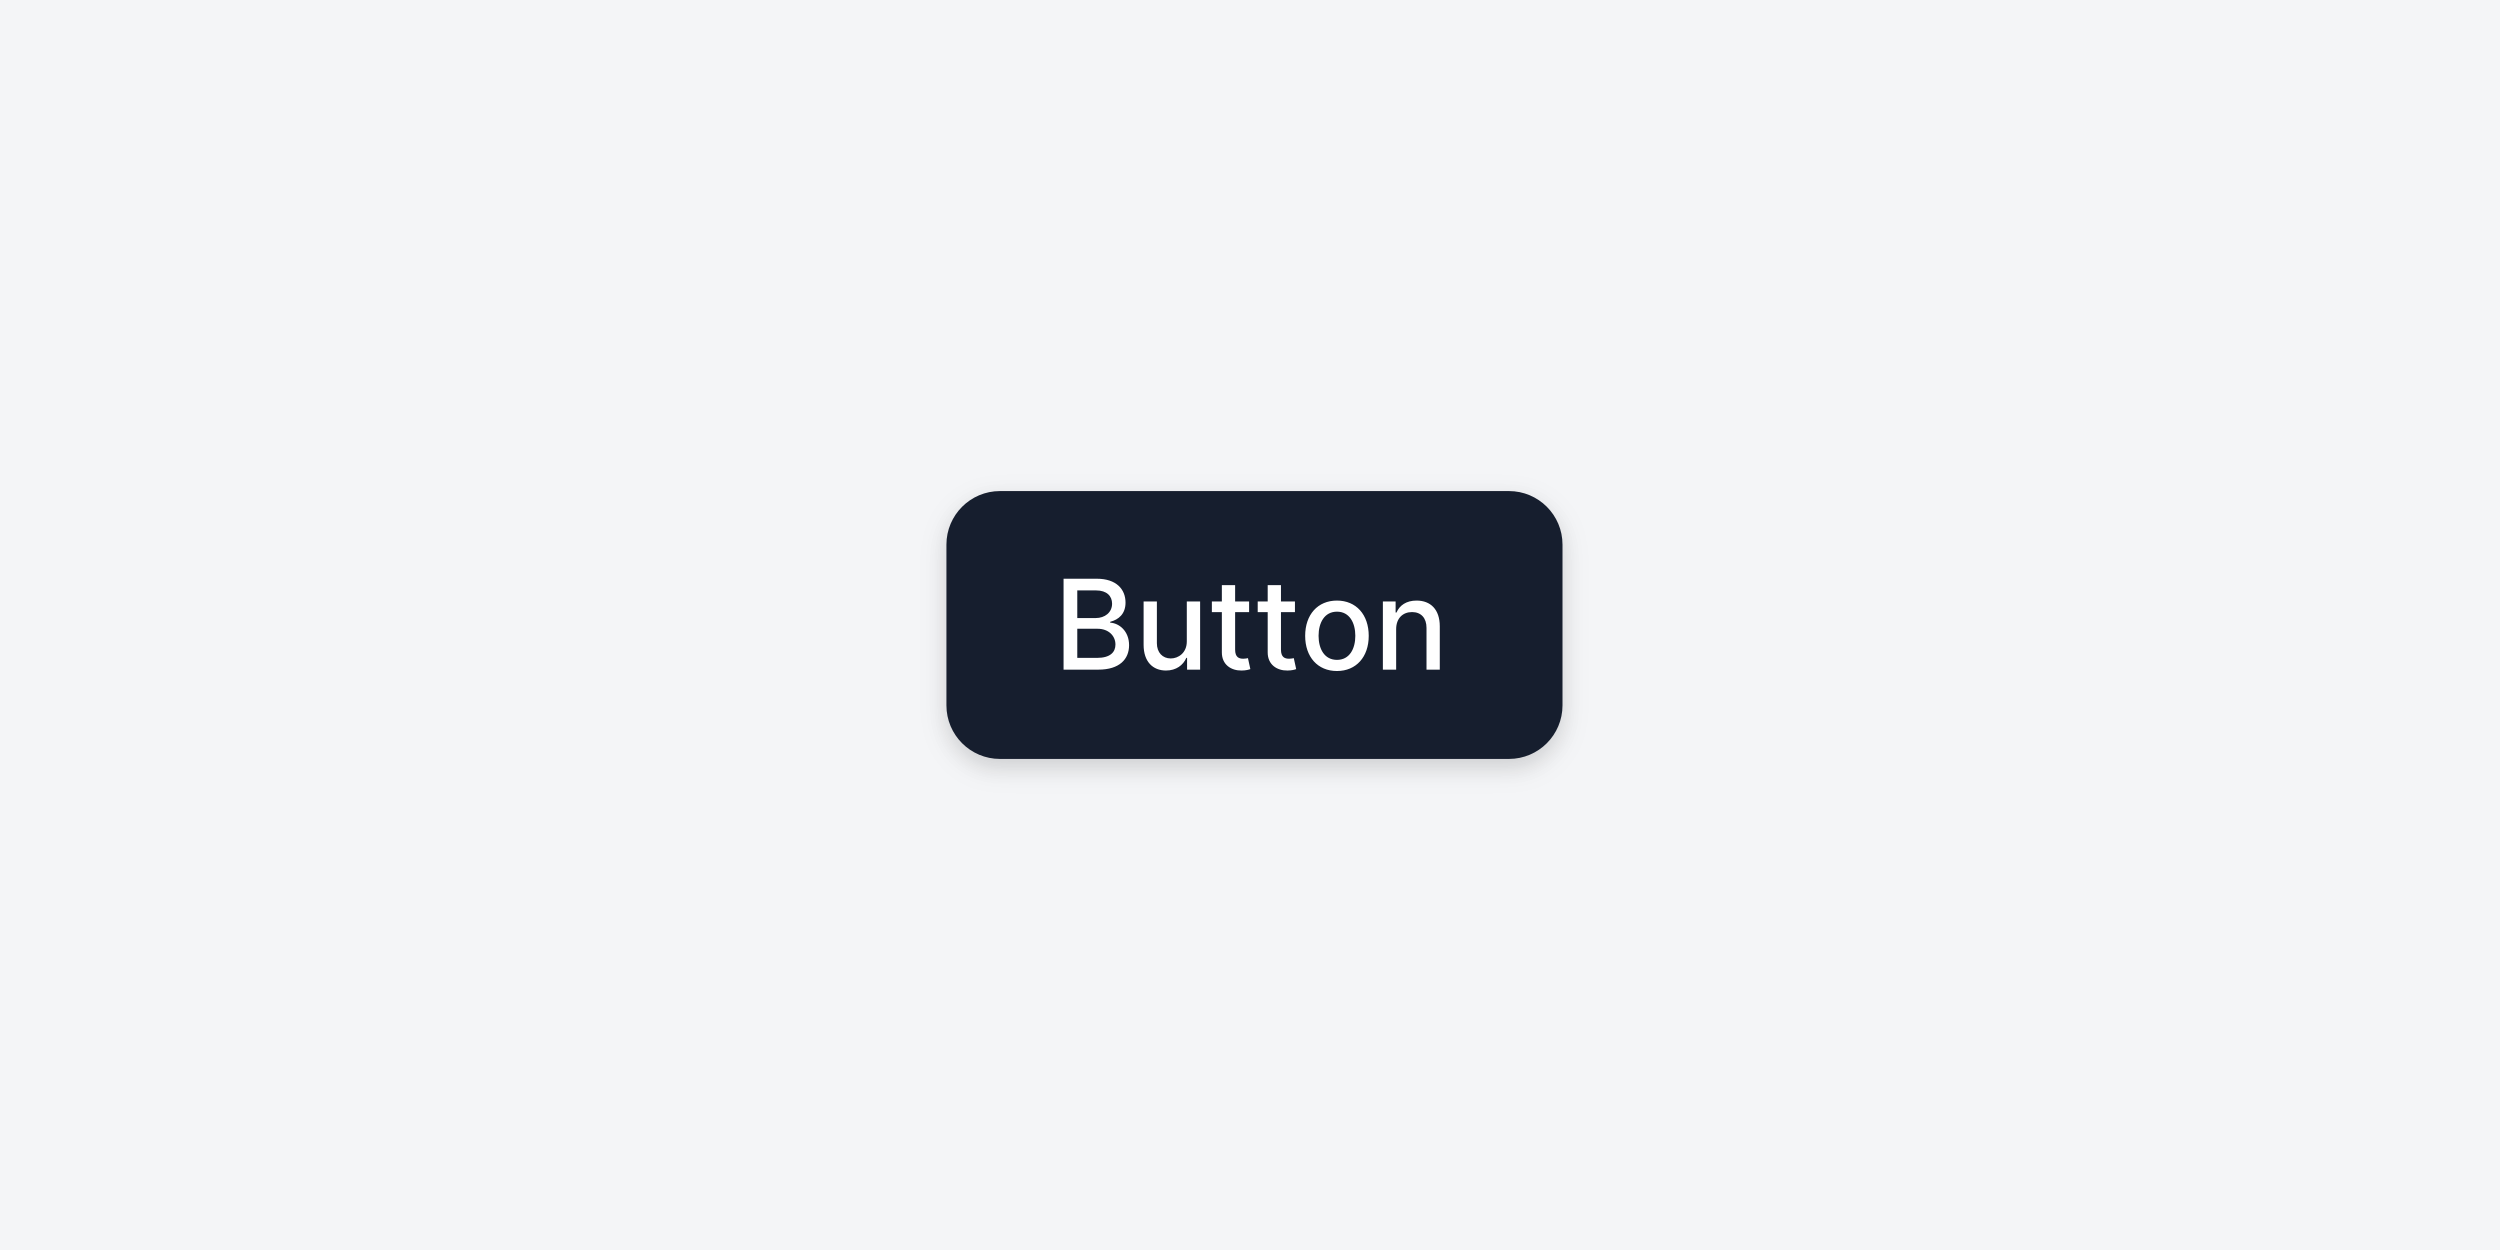
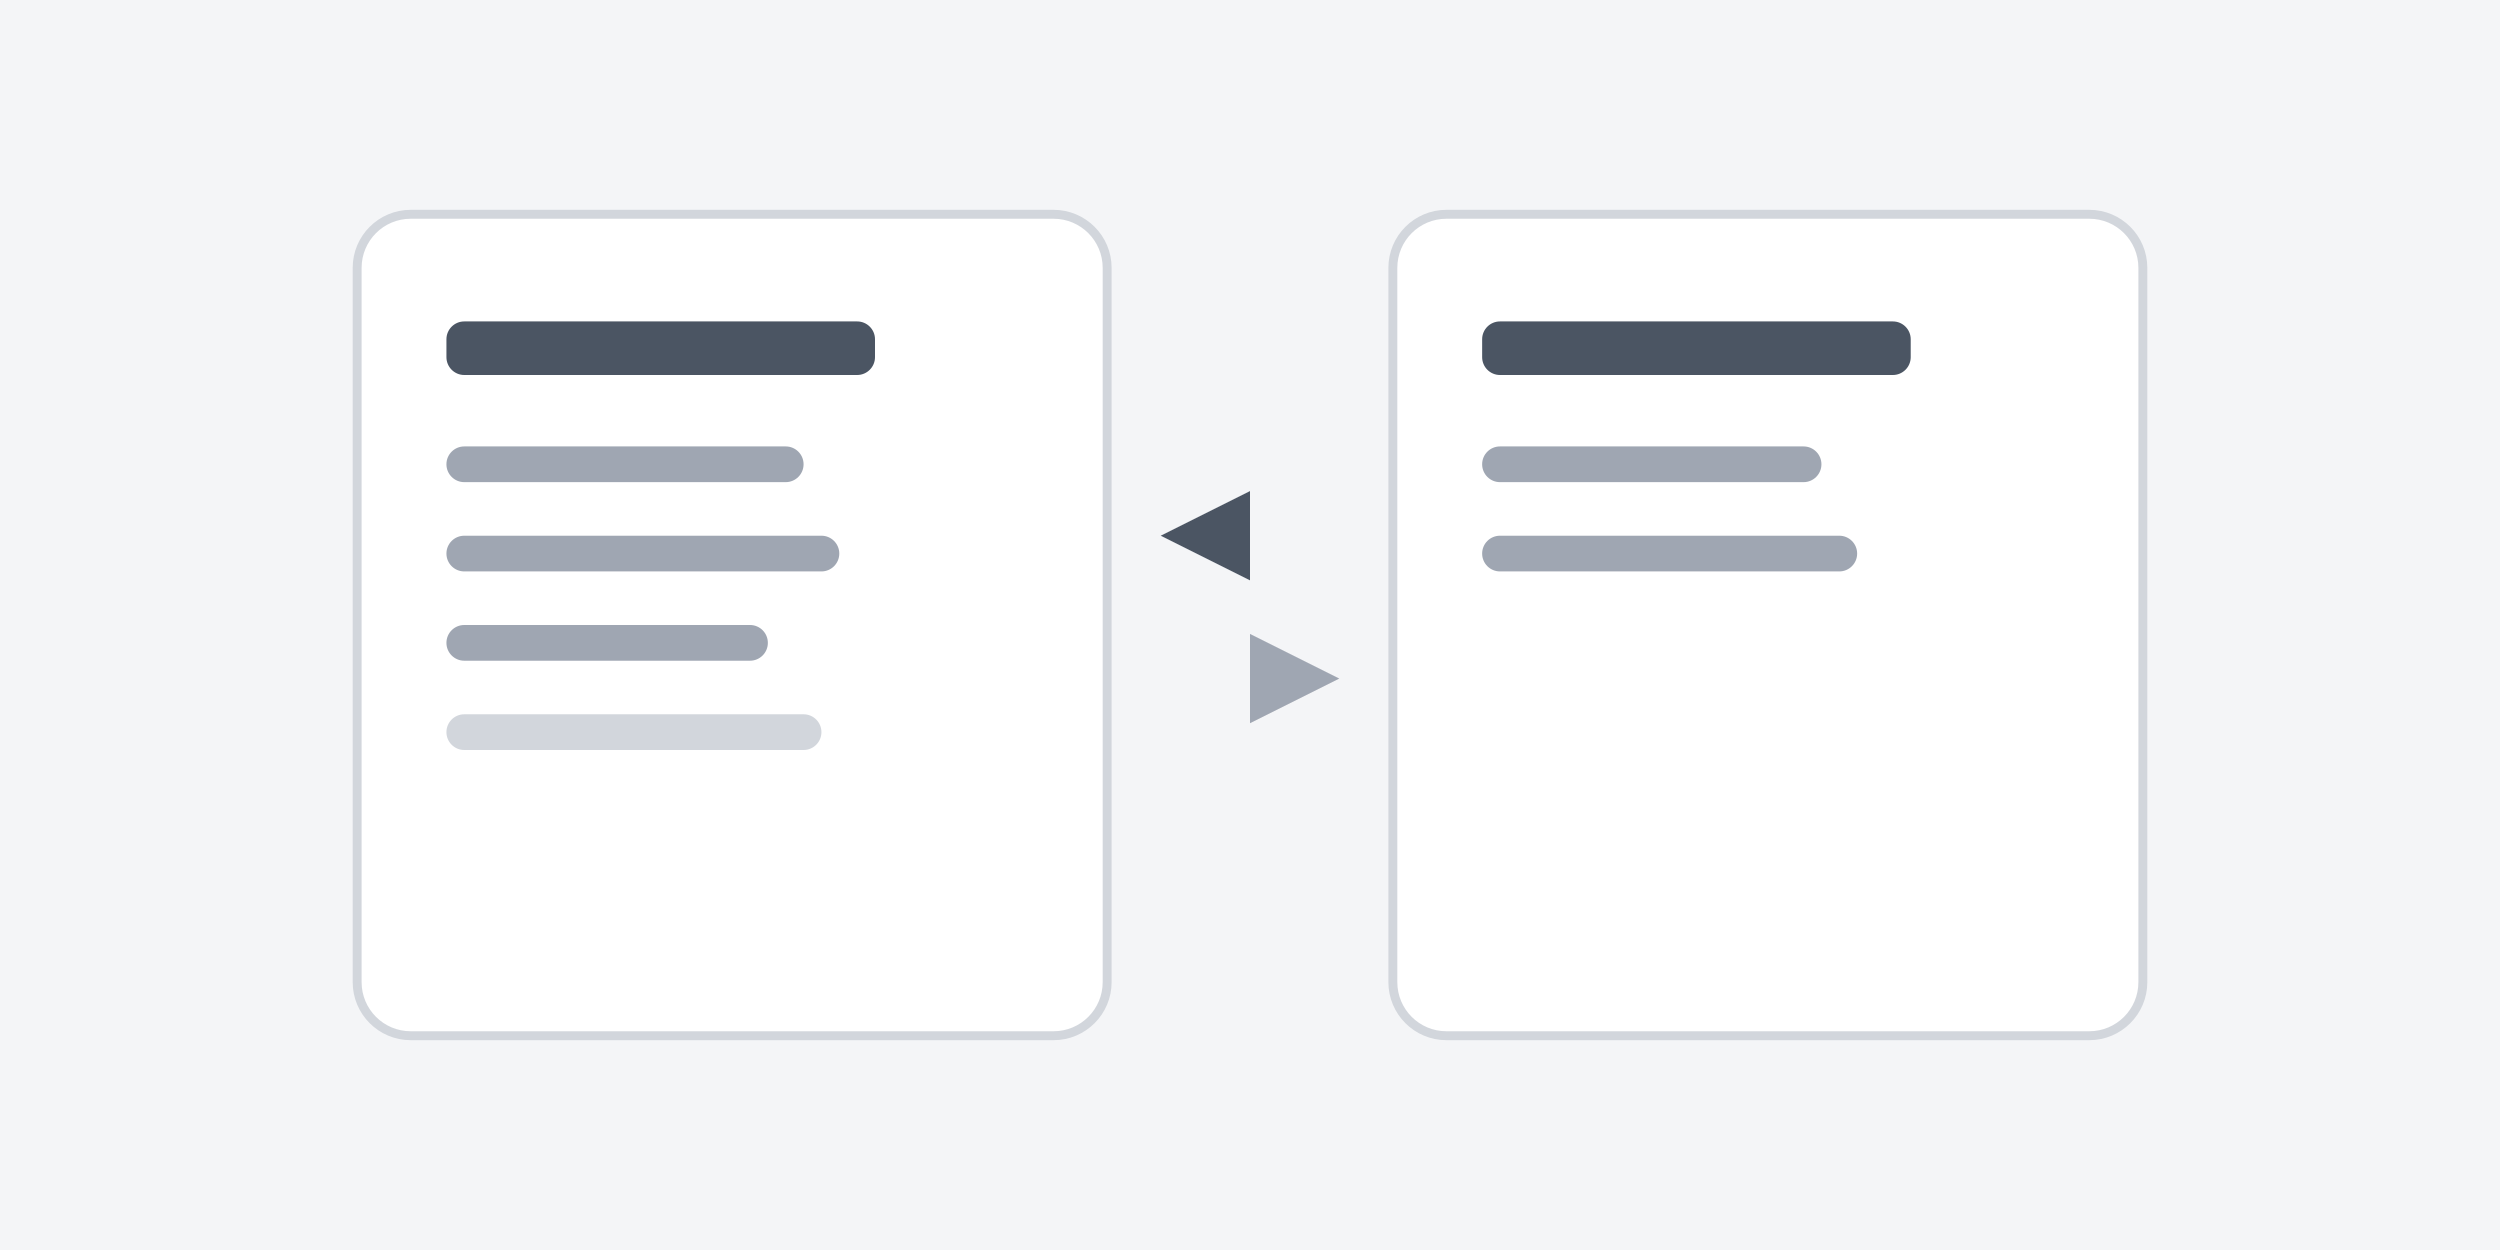
<svg xmlns="http://www.w3.org/2000/svg" width="280" height="140" viewBox="0 0 280 140" fill="none">
  <rect width="280" height="140" fill="#F4F5F7" />
-   <g filter="url(#filter0_dd)">
-     <rect x="106" y="55" width="69" height="30" rx="6" fill="#161E2E" />
-     <path d="M119.119 75H123.021C125.388 75 126.457 73.822 126.457 72.261C126.457 70.685 125.353 69.795 124.344 69.74V69.641C125.278 69.402 126.059 68.766 126.059 67.493C126.059 65.987 125.015 64.818 122.847 64.818H119.119V75ZM120.655 73.683V70.421H122.927C124.16 70.421 124.93 71.217 124.93 72.186C124.93 73.041 124.349 73.683 122.872 73.683H120.655ZM120.655 69.223V66.126H122.753C123.971 66.126 124.553 66.767 124.553 67.612C124.553 68.597 123.747 69.223 122.713 69.223H120.655ZM132.922 71.833C132.927 73.131 131.962 73.747 131.127 73.747C130.207 73.747 129.571 73.081 129.571 72.042V67.364H128.084V72.221C128.084 74.115 129.124 75.099 130.59 75.099C131.739 75.099 132.519 74.493 132.872 73.678H132.952V75H134.413V67.364H132.922V71.833ZM139.9 67.364H138.334V65.534H136.848V67.364H135.729V68.557H136.848V73.066C136.843 74.453 137.902 75.124 139.075 75.099C139.547 75.094 139.865 75.005 140.039 74.94L139.771 73.712C139.672 73.732 139.488 73.777 139.249 73.777C138.767 73.777 138.334 73.618 138.334 72.758V68.557H139.9V67.364ZM145.034 67.364H143.468V65.534H141.982V67.364H140.863V68.557H141.982V73.066C141.977 74.453 143.036 75.124 144.209 75.099C144.681 75.094 144.999 75.005 145.173 74.94L144.905 73.712C144.806 73.732 144.622 73.777 144.383 73.777C143.901 73.777 143.468 73.618 143.468 72.758V68.557H145.034V67.364ZM149.738 75.154C151.891 75.154 153.298 73.578 153.298 71.217C153.298 68.84 151.891 67.264 149.738 67.264C147.585 67.264 146.179 68.84 146.179 71.217C146.179 73.578 147.585 75.154 149.738 75.154ZM149.743 73.906C148.336 73.906 147.68 72.678 147.68 71.212C147.68 69.75 148.336 68.507 149.743 68.507C151.14 68.507 151.796 69.75 151.796 71.212C151.796 72.678 151.14 73.906 149.743 73.906ZM156.369 70.466C156.369 69.248 157.114 68.552 158.148 68.552C159.158 68.552 159.769 69.213 159.769 70.322V75H161.256V70.143C161.256 68.254 160.217 67.264 158.656 67.264C157.507 67.264 156.756 67.796 156.403 68.606H156.309V67.364H154.882V75H156.369V70.466Z" fill="white" />
-   </g>
-   <defs>
-     <filter id="filter0_dd" x="103" y="53" width="75" height="36" filterUnits="userSpaceOnUse" color-interpolation-filters="sRGB">
-       <feFlood flood-opacity="0" result="BackgroundImageFix" />
-       <feColorMatrix in="SourceAlpha" type="matrix" values="0 0 0 0 0 0 0 0 0 0 0 0 0 0 0 0 0 0 127 0" />
-       <feOffset dy="1" />
-       <feGaussianBlur stdDeviation="1" />
-       <feColorMatrix type="matrix" values="0 0 0 0 0 0 0 0 0 0 0 0 0 0 0 0 0 0 0.06 0" />
-       <feBlend mode="normal" in2="BackgroundImageFix" result="effect1_dropShadow" />
-       <feColorMatrix in="SourceAlpha" type="matrix" values="0 0 0 0 0 0 0 0 0 0 0 0 0 0 0 0 0 0 127 0" />
-       <feOffset dy="1" />
-       <feGaussianBlur stdDeviation="1.5" />
-       <feColorMatrix type="matrix" values="0 0 0 0 0 0 0 0 0 0 0 0 0 0 0 0 0 0 0.1 0" />
-       <feBlend mode="normal" in2="effect1_dropShadow" result="effect2_dropShadow" />
-       <feBlend mode="normal" in="SourceGraphic" in2="effect2_dropShadow" result="shape" />
-     </filter>
-   </defs>
+   <rect x="40" y="24" width="84" height="92" rx="6" fill="white" stroke="#D2D6DC" />
+   <rect x="156" y="24" width="84" height="92" rx="6" fill="white" stroke="#D2D6DC" />
+   <rect x="50" y="36" width="48" height="6" rx="2" fill="#4B5563" />
+   <rect x="50" y="50" width="40" height="4" rx="2" fill="#9FA6B2" />
+   <rect x="50" y="60" width="44" height="4" rx="2" fill="#9FA6B2" />
+   <rect x="50" y="70" width="36" height="4" rx="2" fill="#9FA6B2" />
+   <rect x="50" y="80" width="42" height="4" rx="2" fill="#D2D6DC" />
+   <rect x="166" y="36" width="48" height="6" rx="2" fill="#4B5563" />
+   <rect x="166" y="50" width="38" height="4" rx="2" fill="#9FA6B2" />
+   <rect x="166" y="60" width="42" height="4" rx="2" fill="#9FA6B2" />
+   <path d="M130 60L140 55L140 65Z" fill="#4B5563" />
+   <path d="M150 76L140 81L140 71Z" fill="#9FA6B2" />
</svg>
